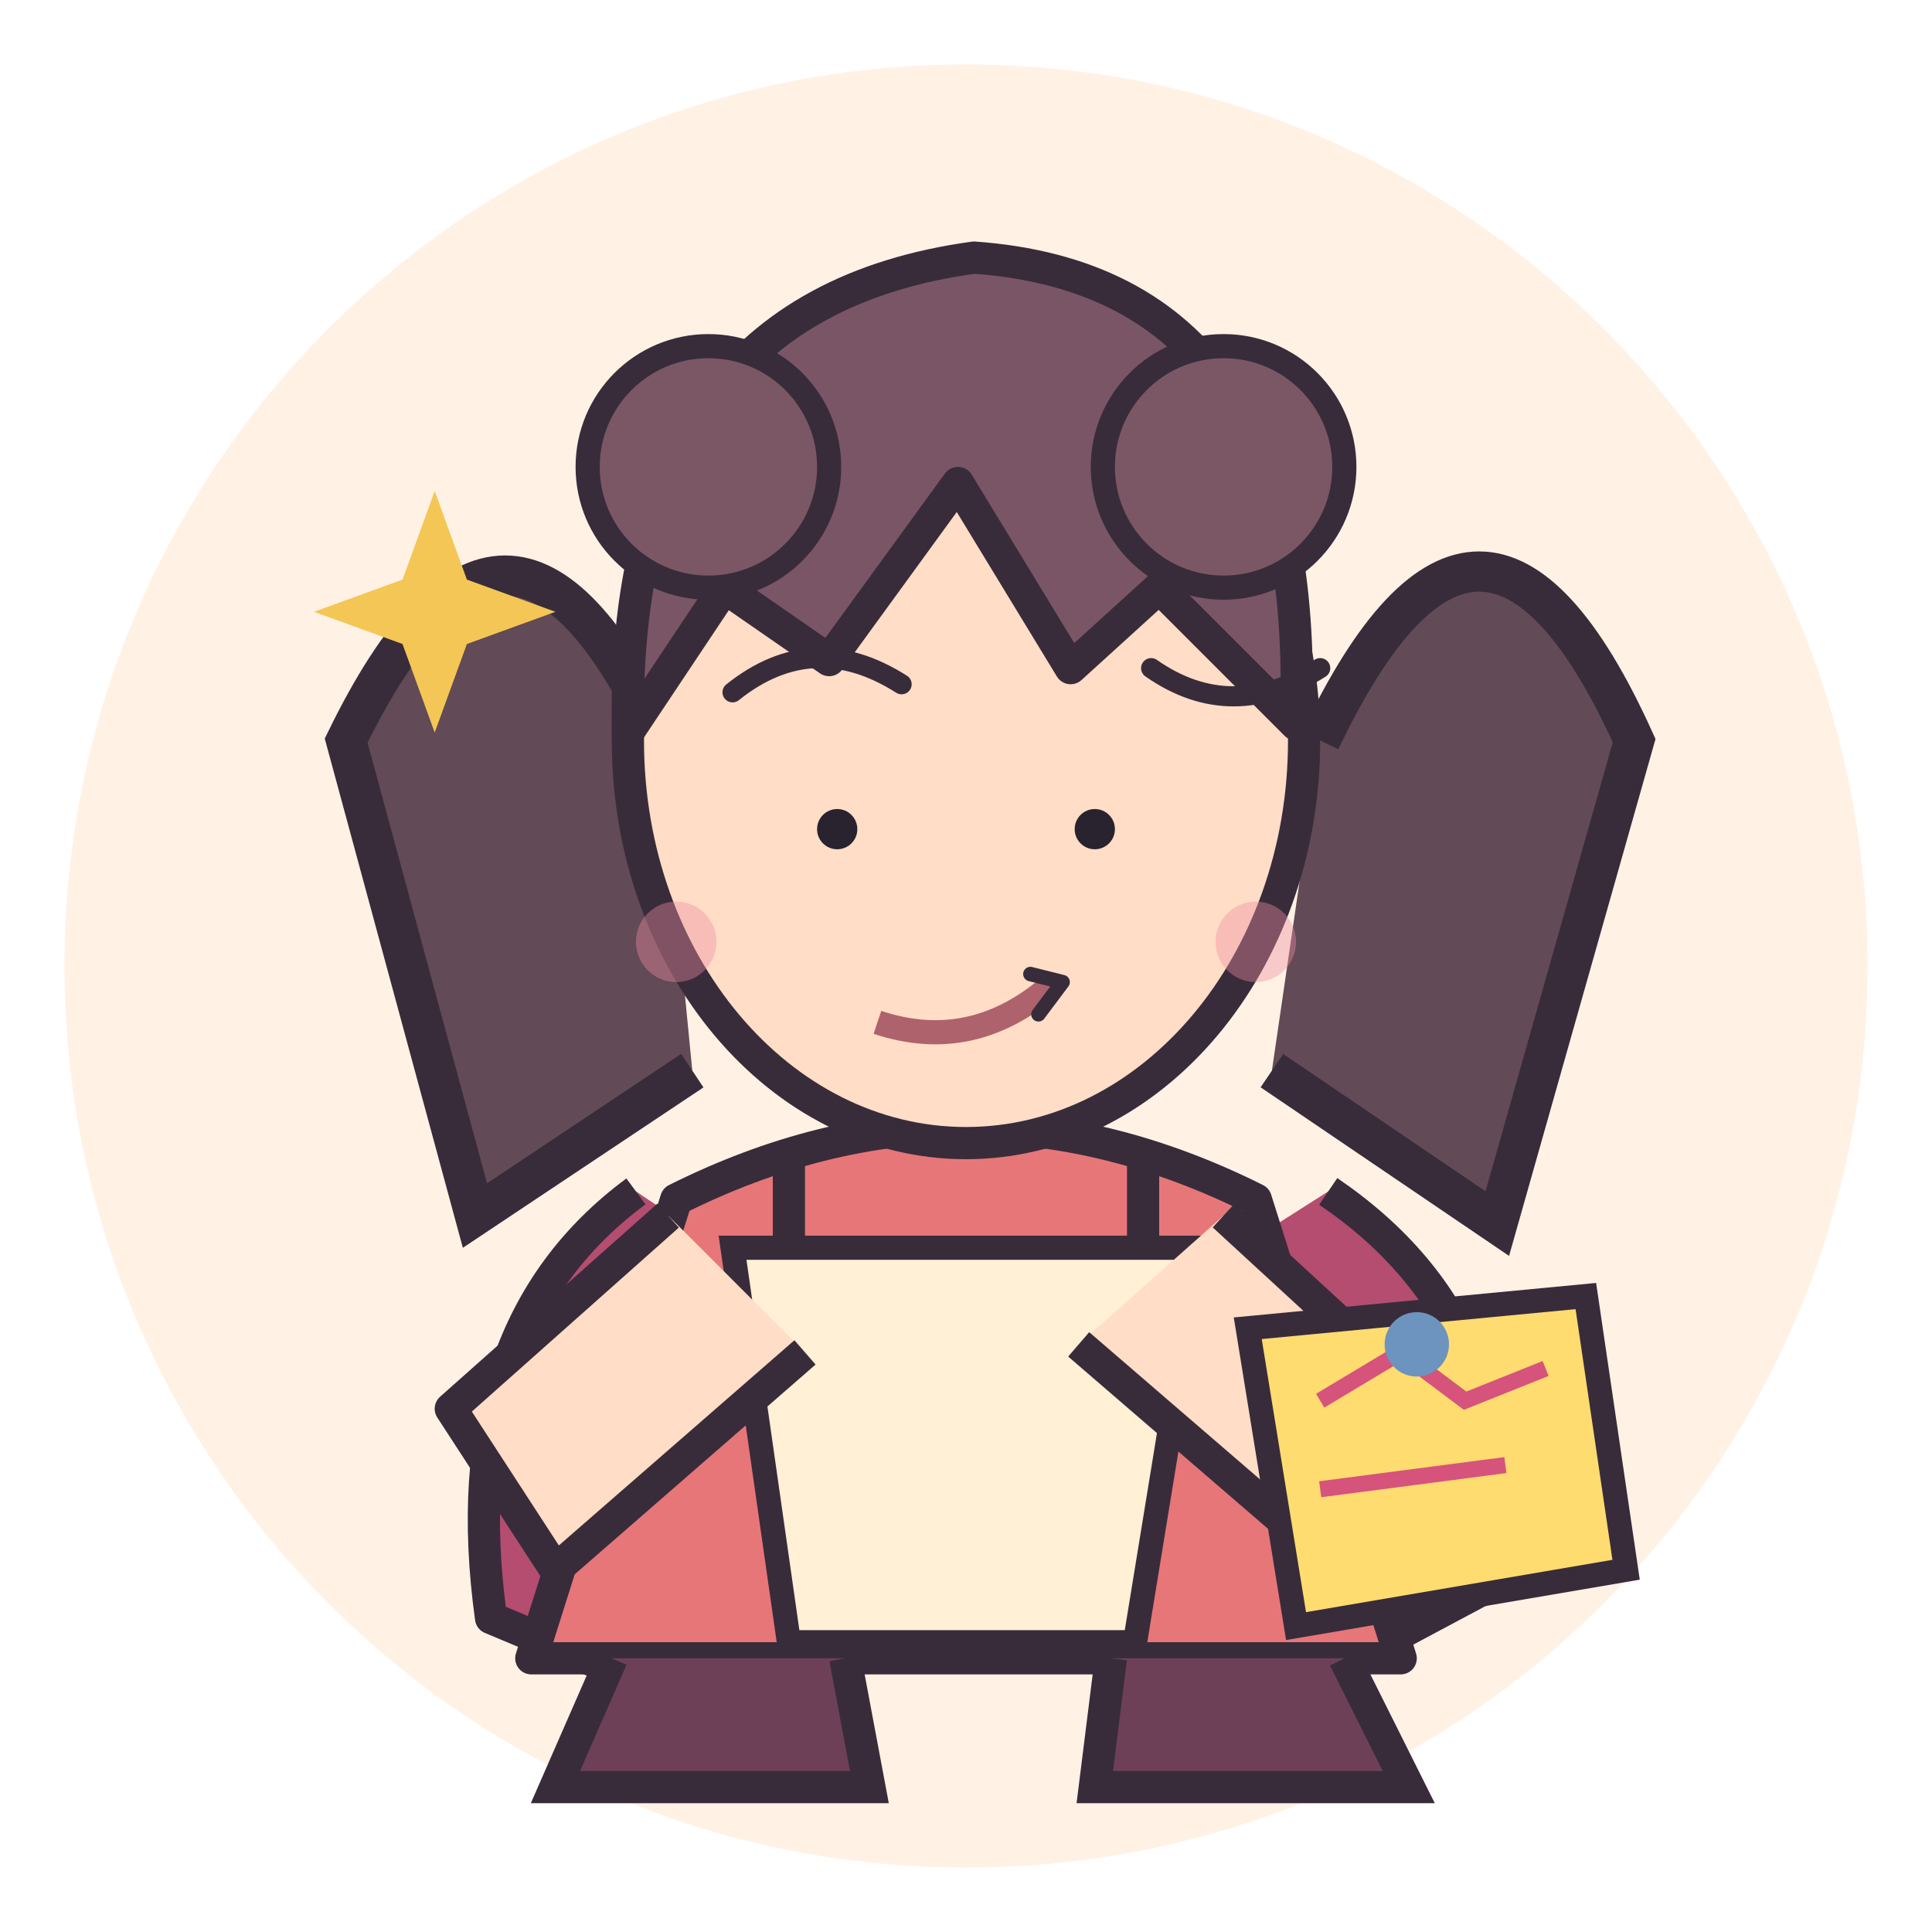
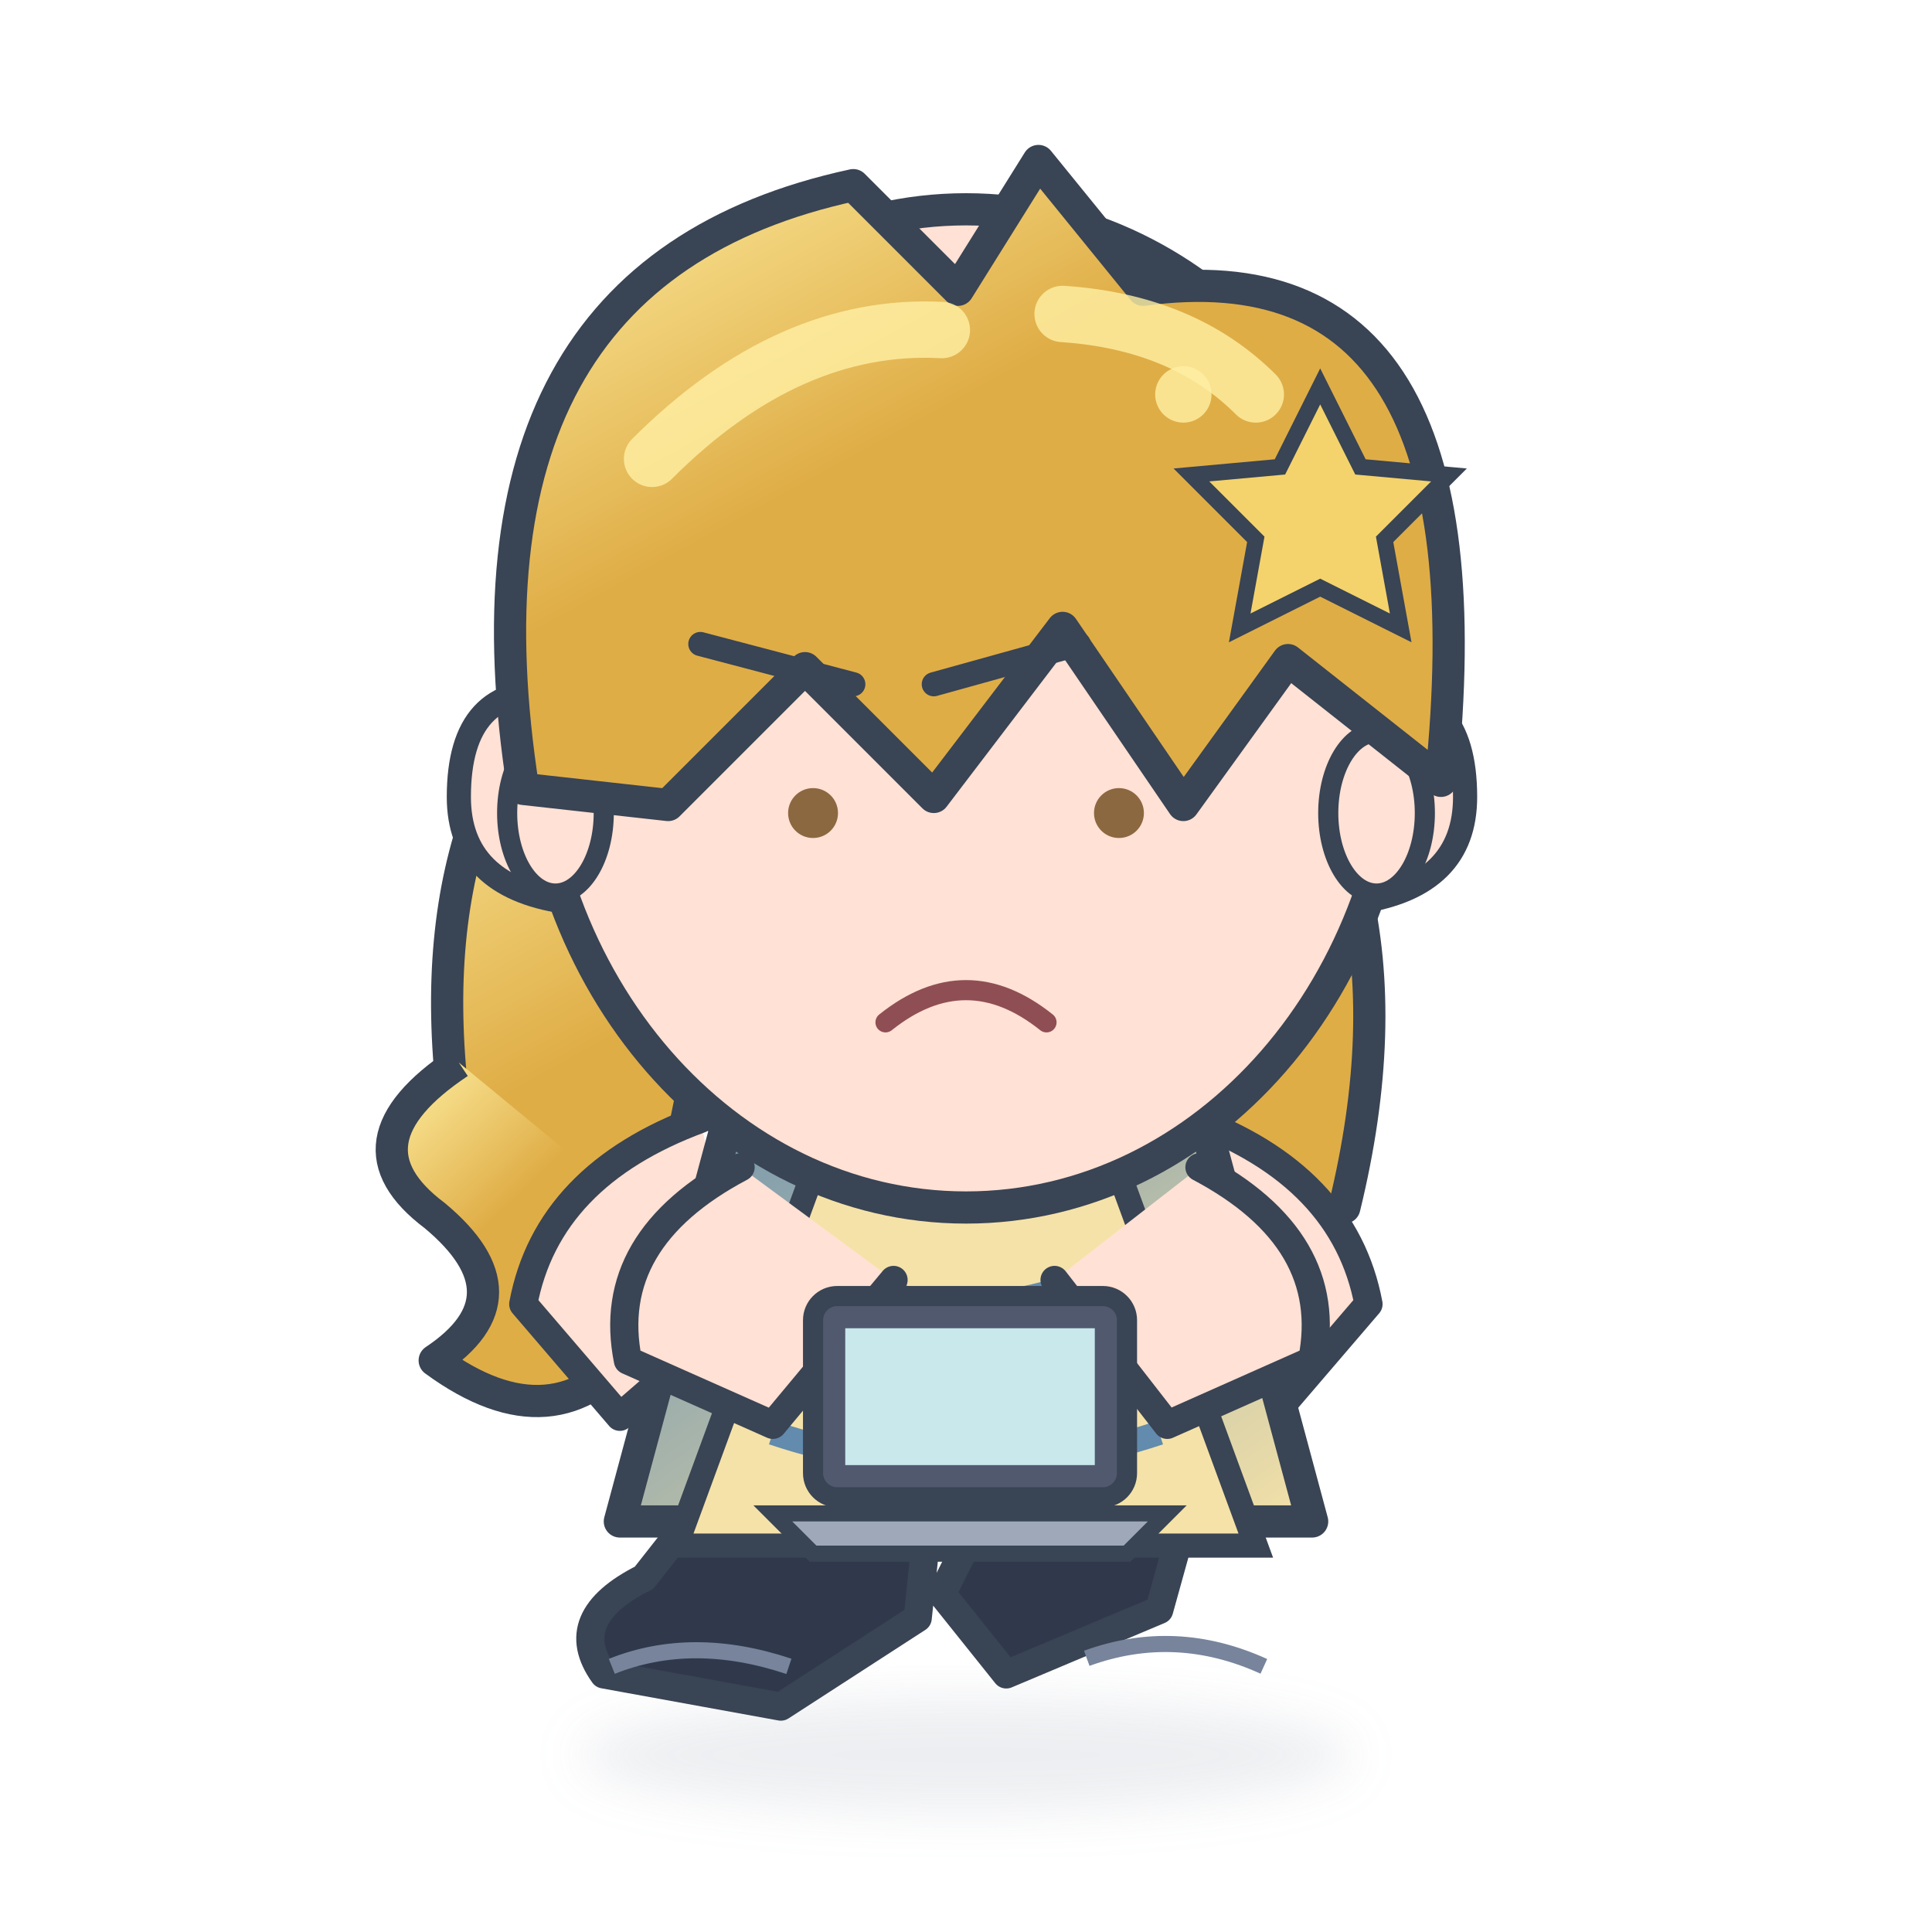
- <svg xmlns="http://www.w3.org/2000/svg" viewBox="0 0 240 240" role="img" aria-label="Anime curator with a scrapbook">
-   <circle cx="120" cy="120" r="112" fill="#fff2e5" />
-   <path d="M79 148q-23 17-18 53l31 13 23-42m50-24q25 17 20 49l-30 16-23-44" fill="#b44d70" stroke="#382c3b" stroke-width="4" stroke-linejoin="round" />
-   <path d="M84 149q36-18 72 0l18 57H66z" fill="#e77679" stroke="#382c3b" stroke-width="4" stroke-linejoin="round" />
-   <path d="M91 155h58l-8 49H98z" fill="#fff0d6" stroke="#382c3b" stroke-width="3" />
-   <path d="M83 151l-27 24 13 20 31-27m52-17 25 23-14 18-29-25" fill="#ffddc6" stroke="#382c3b" stroke-width="4" stroke-linejoin="round" />
-   <path d="M155 165l42-4 5 34-41 7z" fill="#ffdc70" stroke="#382c3b" stroke-width="3" />
-   <path d="M164 174l10-6 8 6 10-4m-28 15 23-3" fill="none" stroke="#d6537b" stroke-width="2" />
-   <circle cx="176" cy="167" r="4" fill="#6c94bf" />
-   <path d="M82 92q-19-41-39 0l16 59 27-18m78-41q20-42 39 0l-17 60-28-19" fill="#624a56" stroke="#382c3b" stroke-width="5" />
-   <ellipse cx="120" cy="92" rx="42" ry="50" fill="#ffddc6" stroke="#382c3b" stroke-width="4" />
-   <path d="M78 91q-1-53 43-59 42 3 40 58l-17-17-11 10-14-23-16 22-13-9-12 18z" fill="#795565" stroke="#382c3b" stroke-width="4" stroke-linejoin="round" />
-   <circle cx="88" cy="58" r="15" fill="#7b5765" stroke="#382c3b" stroke-width="3" />
-   <circle cx="152" cy="58" r="15" fill="#7b5765" stroke="#382c3b" stroke-width="3" />
-   <path d="M91 86q10-8 21-1m31-2q10 7 21 0" fill="none" stroke="#382c3b" stroke-width="2.5" stroke-linecap="round" />
-   <circle cx="104" cy="103" r="2.5" fill="#28232e" />
-   <circle cx="136" cy="103" r="2.5" fill="#28232e" />
-   <circle cx="84" cy="117" r="5" fill="#ee8d9f" opacity=".4" />
-   <circle cx="156" cy="117" r="5" fill="#ee8d9f" opacity=".4" />
-   <path d="M109 127q12 4 22-5" fill="none" stroke="#ae626b" stroke-width="3" />
-   <path d="M128 121l4 1-3 4" fill="none" stroke="#382c3b" stroke-width="1.8" stroke-linecap="round" stroke-linejoin="round" />
-   <path d="M98 143v12m44-12v12" stroke="#382c3b" stroke-width="4" />
-   <path d="M76 206l-7 16h39l-3-16m62 0 8 16h-39l2-16" fill="#6e4058" stroke="#382c3b" stroke-width="4" />
-   <path d="M50 72l4-11 4 11 11 4-11 4-4 11-4-11-11-4z" fill="#f4c655" />
+ <svg xmlns="http://www.w3.org/2000/svg" class="character-svg" data-motion="stretch" viewBox="0 0 240 240" role="img" aria-label="Original SWED chibi character">
+   <defs>
+     <linearGradient id="hair-SWED" x1="0" x2="0.8" y1="0" y2="1">
+       <stop stop-color="#fff0a4" />
+       <stop offset=".46" stop-color="#dfad46" />
+       <stop offset="1" stop-color="#dfad46" />
+     </linearGradient>
+     <linearGradient id="cloth-SWED" x1="0" x2="1" y1="0" y2="1">
+       <stop stop-color="#628bad" />
+       <stop offset="1" stop-color="#f5e2a8" />
+     </linearGradient>
+     <filter id="soft-shadow-SWED" x="-30%" y="-30%" width="160%" height="170%">
+       <feGaussianBlur stdDeviation="3" />
+     </filter>
+   </defs>
+   <ellipse cx="120" cy="218" rx="48" ry="7" fill="#758094" opacity=".13" filter="url(#soft-shadow-SWED)" />
+   <g class="character-figure" transform="">
+     <g fill="url(#hair-SWED)" stroke="#394454" stroke-width="4" stroke-linejoin="round">
+       <path d="M73 80Q49 103 58 147l23 13 9-44m60-36q28 25 17 70l-22 10-10-44" />
+       <path d="M57 132q-15 10-3 19 12 10 0 18 15 11 25-2 11-13-5-21" />
+     </g>
+     <g fill="#30394c" stroke="#394454" stroke-width="3.5" stroke-linejoin="round">
+       <path d="M91 182h25l-2 19-17 11-22-4q-5-7 5-12zM125 182h24l-5 18-19 8-8-10z" />
+       <path d="M76 207q10-4 22 0m37-1q11-4 22 1" fill="none" stroke="#77849c" stroke-width="2" />
+     </g>
+     <path d="M87 139q-19 7-22 23l12 14 15-13m56-24q19 7 22 23l-12 14-15-13" fill="#ffe1d5" stroke="#394454" stroke-width="3.5" stroke-linecap="round" stroke-linejoin="round" />
+     <path d="M91 137q29-17 58 0l14 52H77z" fill="url(#cloth-SWED)" stroke="#394454" stroke-width="4" stroke-linejoin="round" />
+     <path d="M102 143h36l18 49H84z" fill="#f5e2a8" stroke="#394454" stroke-width="3" />
+     <path d="M101 157q19 10 38 0m-43 21q24 8 48 0" fill="none" stroke="#628bad" stroke-width="3" />
+     <path d="M92 145q-17 9-14 24l18 8 15-18m38-14q17 9 14 24l-18 8-14-18" fill="#ffe1d5" stroke="#394454" stroke-width="3.5" stroke-linecap="round" stroke-linejoin="round" />
+     <g transform="translate(101 161)">
+       <rect width="39" height="25" rx="3" fill="#51596f" stroke="#394454" stroke-width="2.5" />
+       <rect x="4" y="4" width="31" height="17" fill="#c8e8ec" />
+       <path d="M-5 27h49l-5 5h-39z" fill="#9ea8b8" stroke="#394454" stroke-width="2" />
+     </g>
+     <path d="M69 86q-12-1-12 13 0 11 13 13m100-26q12-1 12 13 0 11-13 13" fill="#ffe1d5" stroke="#394454" stroke-width="3" />
+     <ellipse cx="120" cy="88" rx="54" ry="62" fill="#ffe1d5" stroke="#394454" stroke-width="4" />
+     <ellipse cx="69" cy="101" rx="6" ry="10" fill="#ffe1d5" stroke="#394454" stroke-width="2.5" />
+     <ellipse cx="171" cy="101" rx="6" ry="10" fill="#ffe1d5" stroke="#394454" stroke-width="2.5" />
+     <path d="M65 98Q55 34 106 23l13 13 10-16 13 16q44-6 37 61l-19-15-13 18-15-22-16 21-16-16-17 17z" fill="url(#hair-SWED)" stroke="#394454" stroke-width="4" stroke-linejoin="round" />
+     <path d="M87 80l19 5m28-5-18 5" fill="none" stroke="#394454" stroke-width="3" stroke-linecap="round" />
+     <g>
+       <circle cx="101" cy="101" r="3.1" fill="#8c6841" />
+       <circle cx="139" cy="101" r="3.1" fill="#8c6841" />
+     </g>
+     <path d="M110 127q10-8 20 0" fill="none" stroke="#8f4e54" stroke-width="2.5" stroke-linecap="round" />
+     <path d="M81 57q17-17 36-16m15-2q15 1 24 10" fill="none" stroke="#fff0a4" stroke-width="7" stroke-linecap="round" opacity=".8" />
+     <circle cx="147" cy="49" r="3.5" fill="#fff0a4" opacity=".8" />
+     <path d="M164 48l5 10 11 1-8 8 2 11-10-5-10 5 2-11-8-8 11-1z" fill="#f4d36c" stroke="#394454" stroke-width="2" />
+   </g>
</svg>
